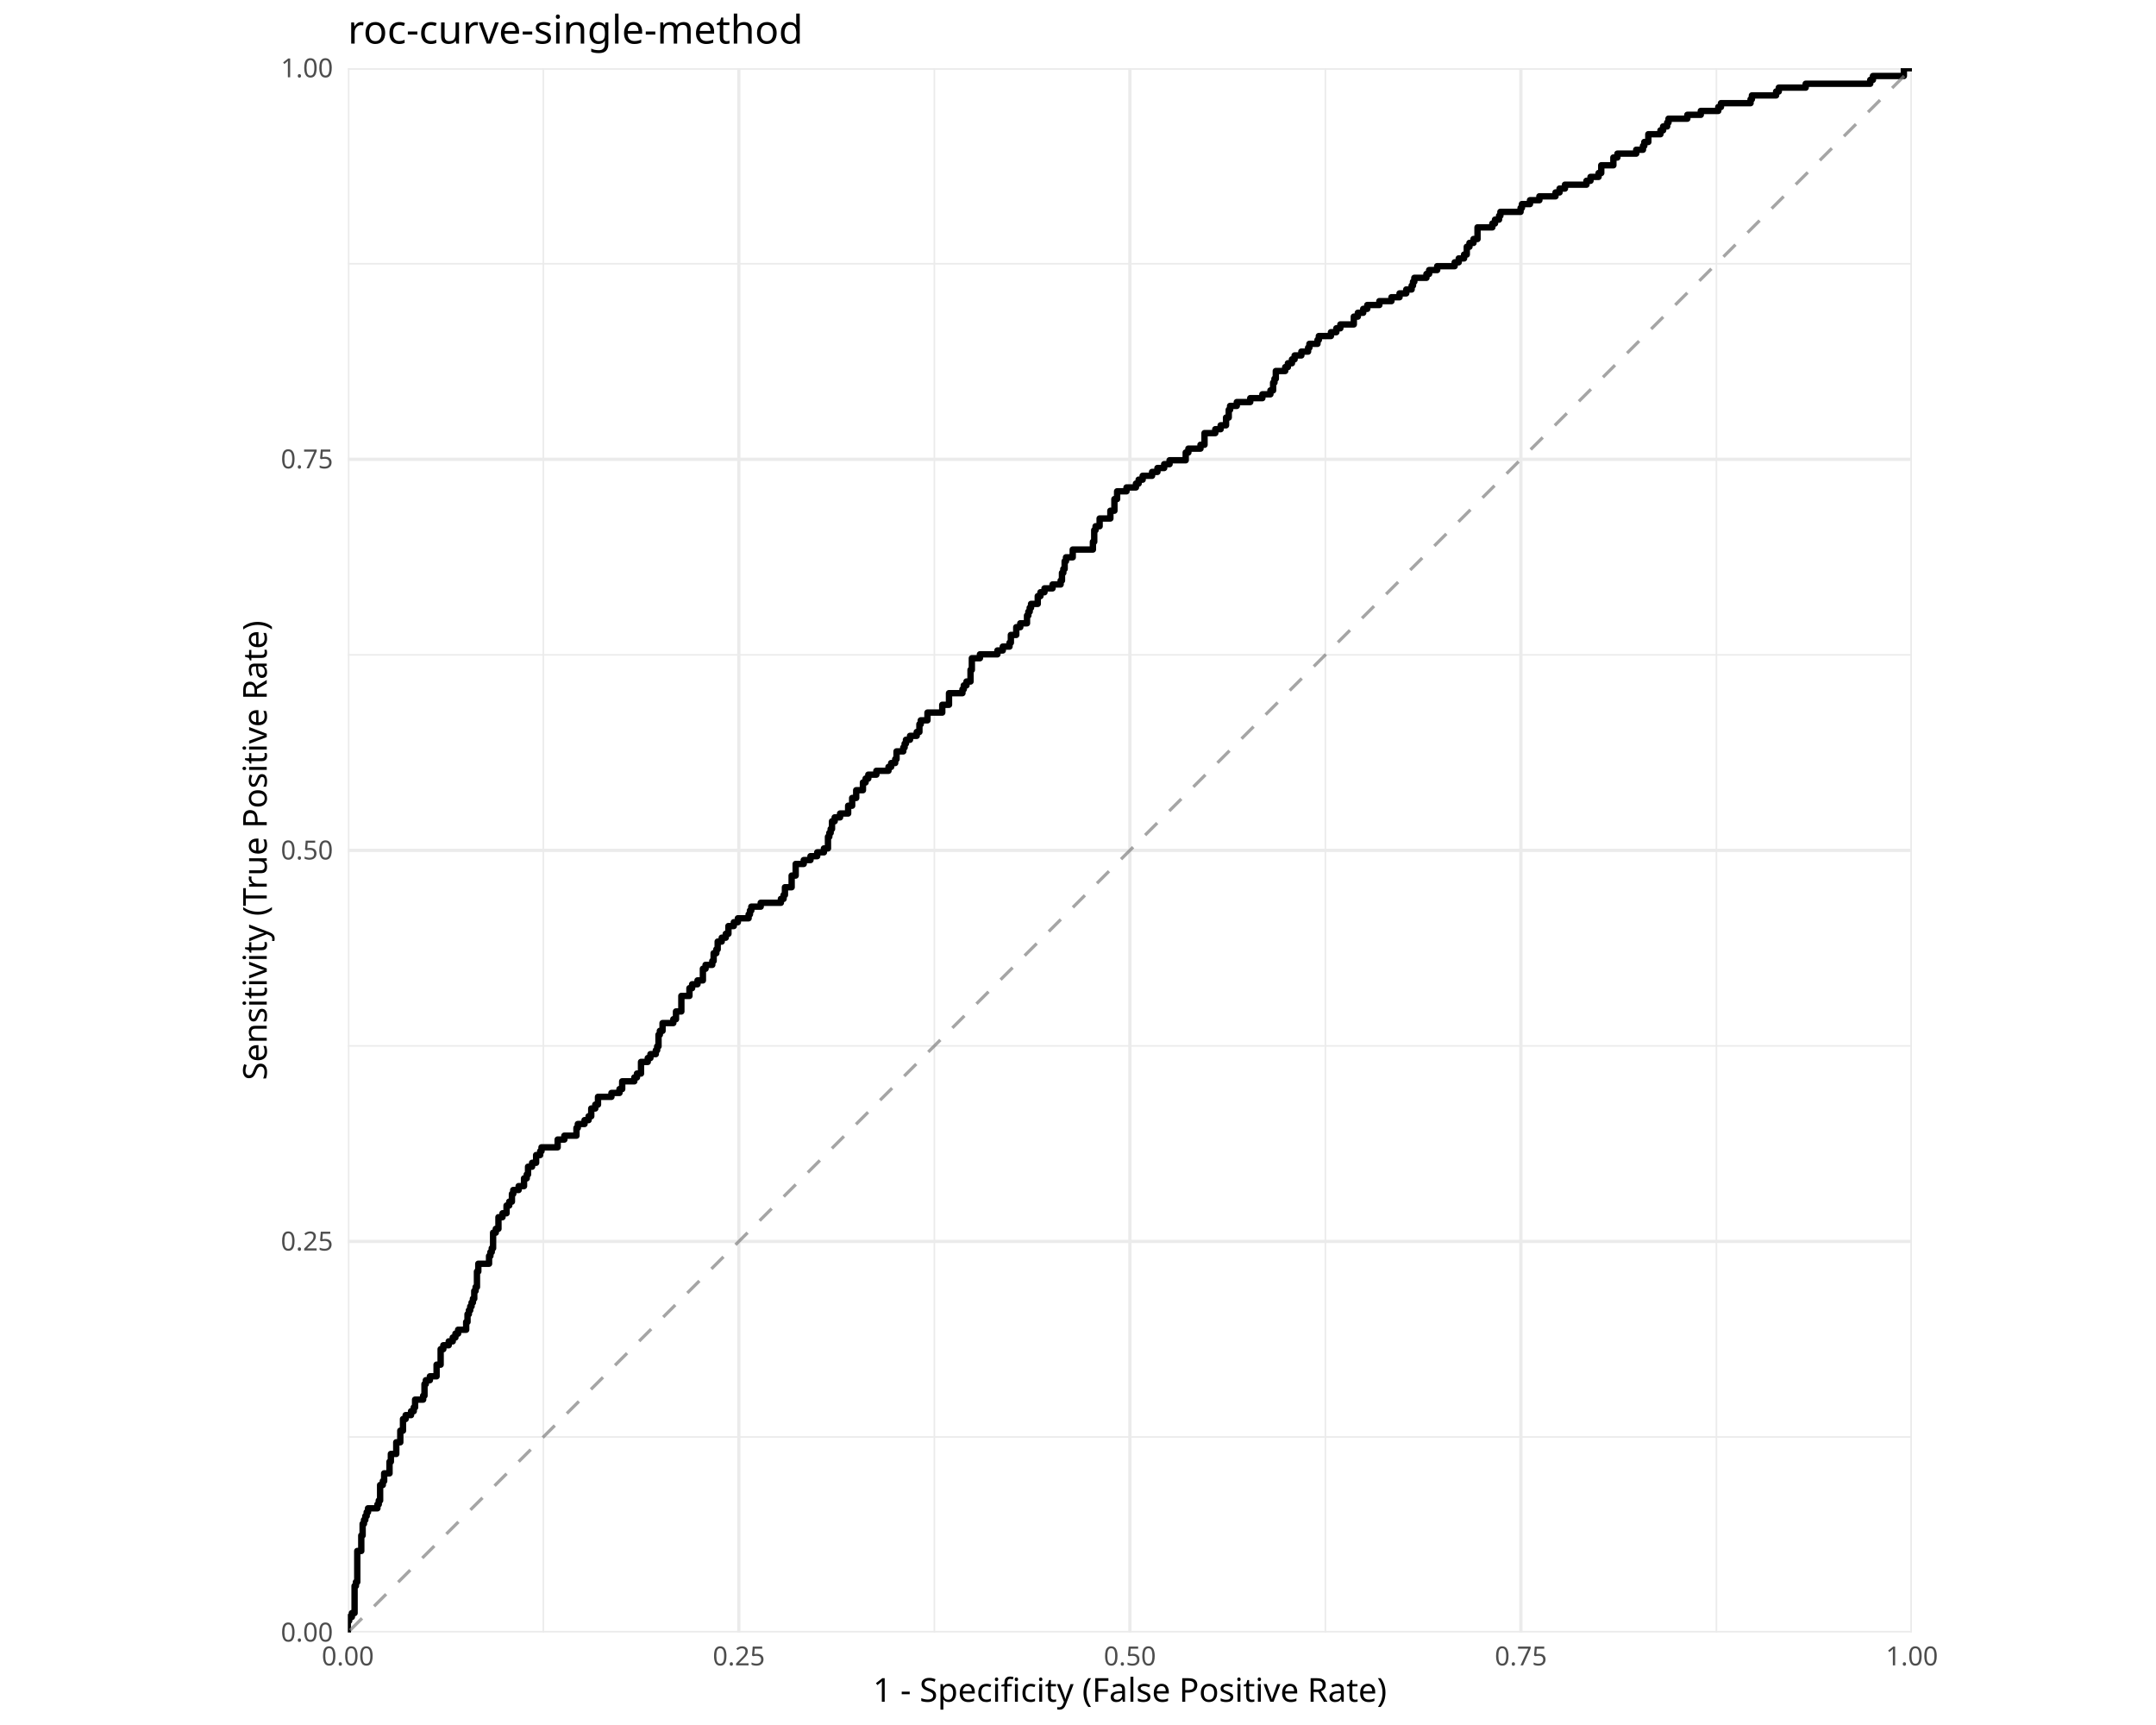
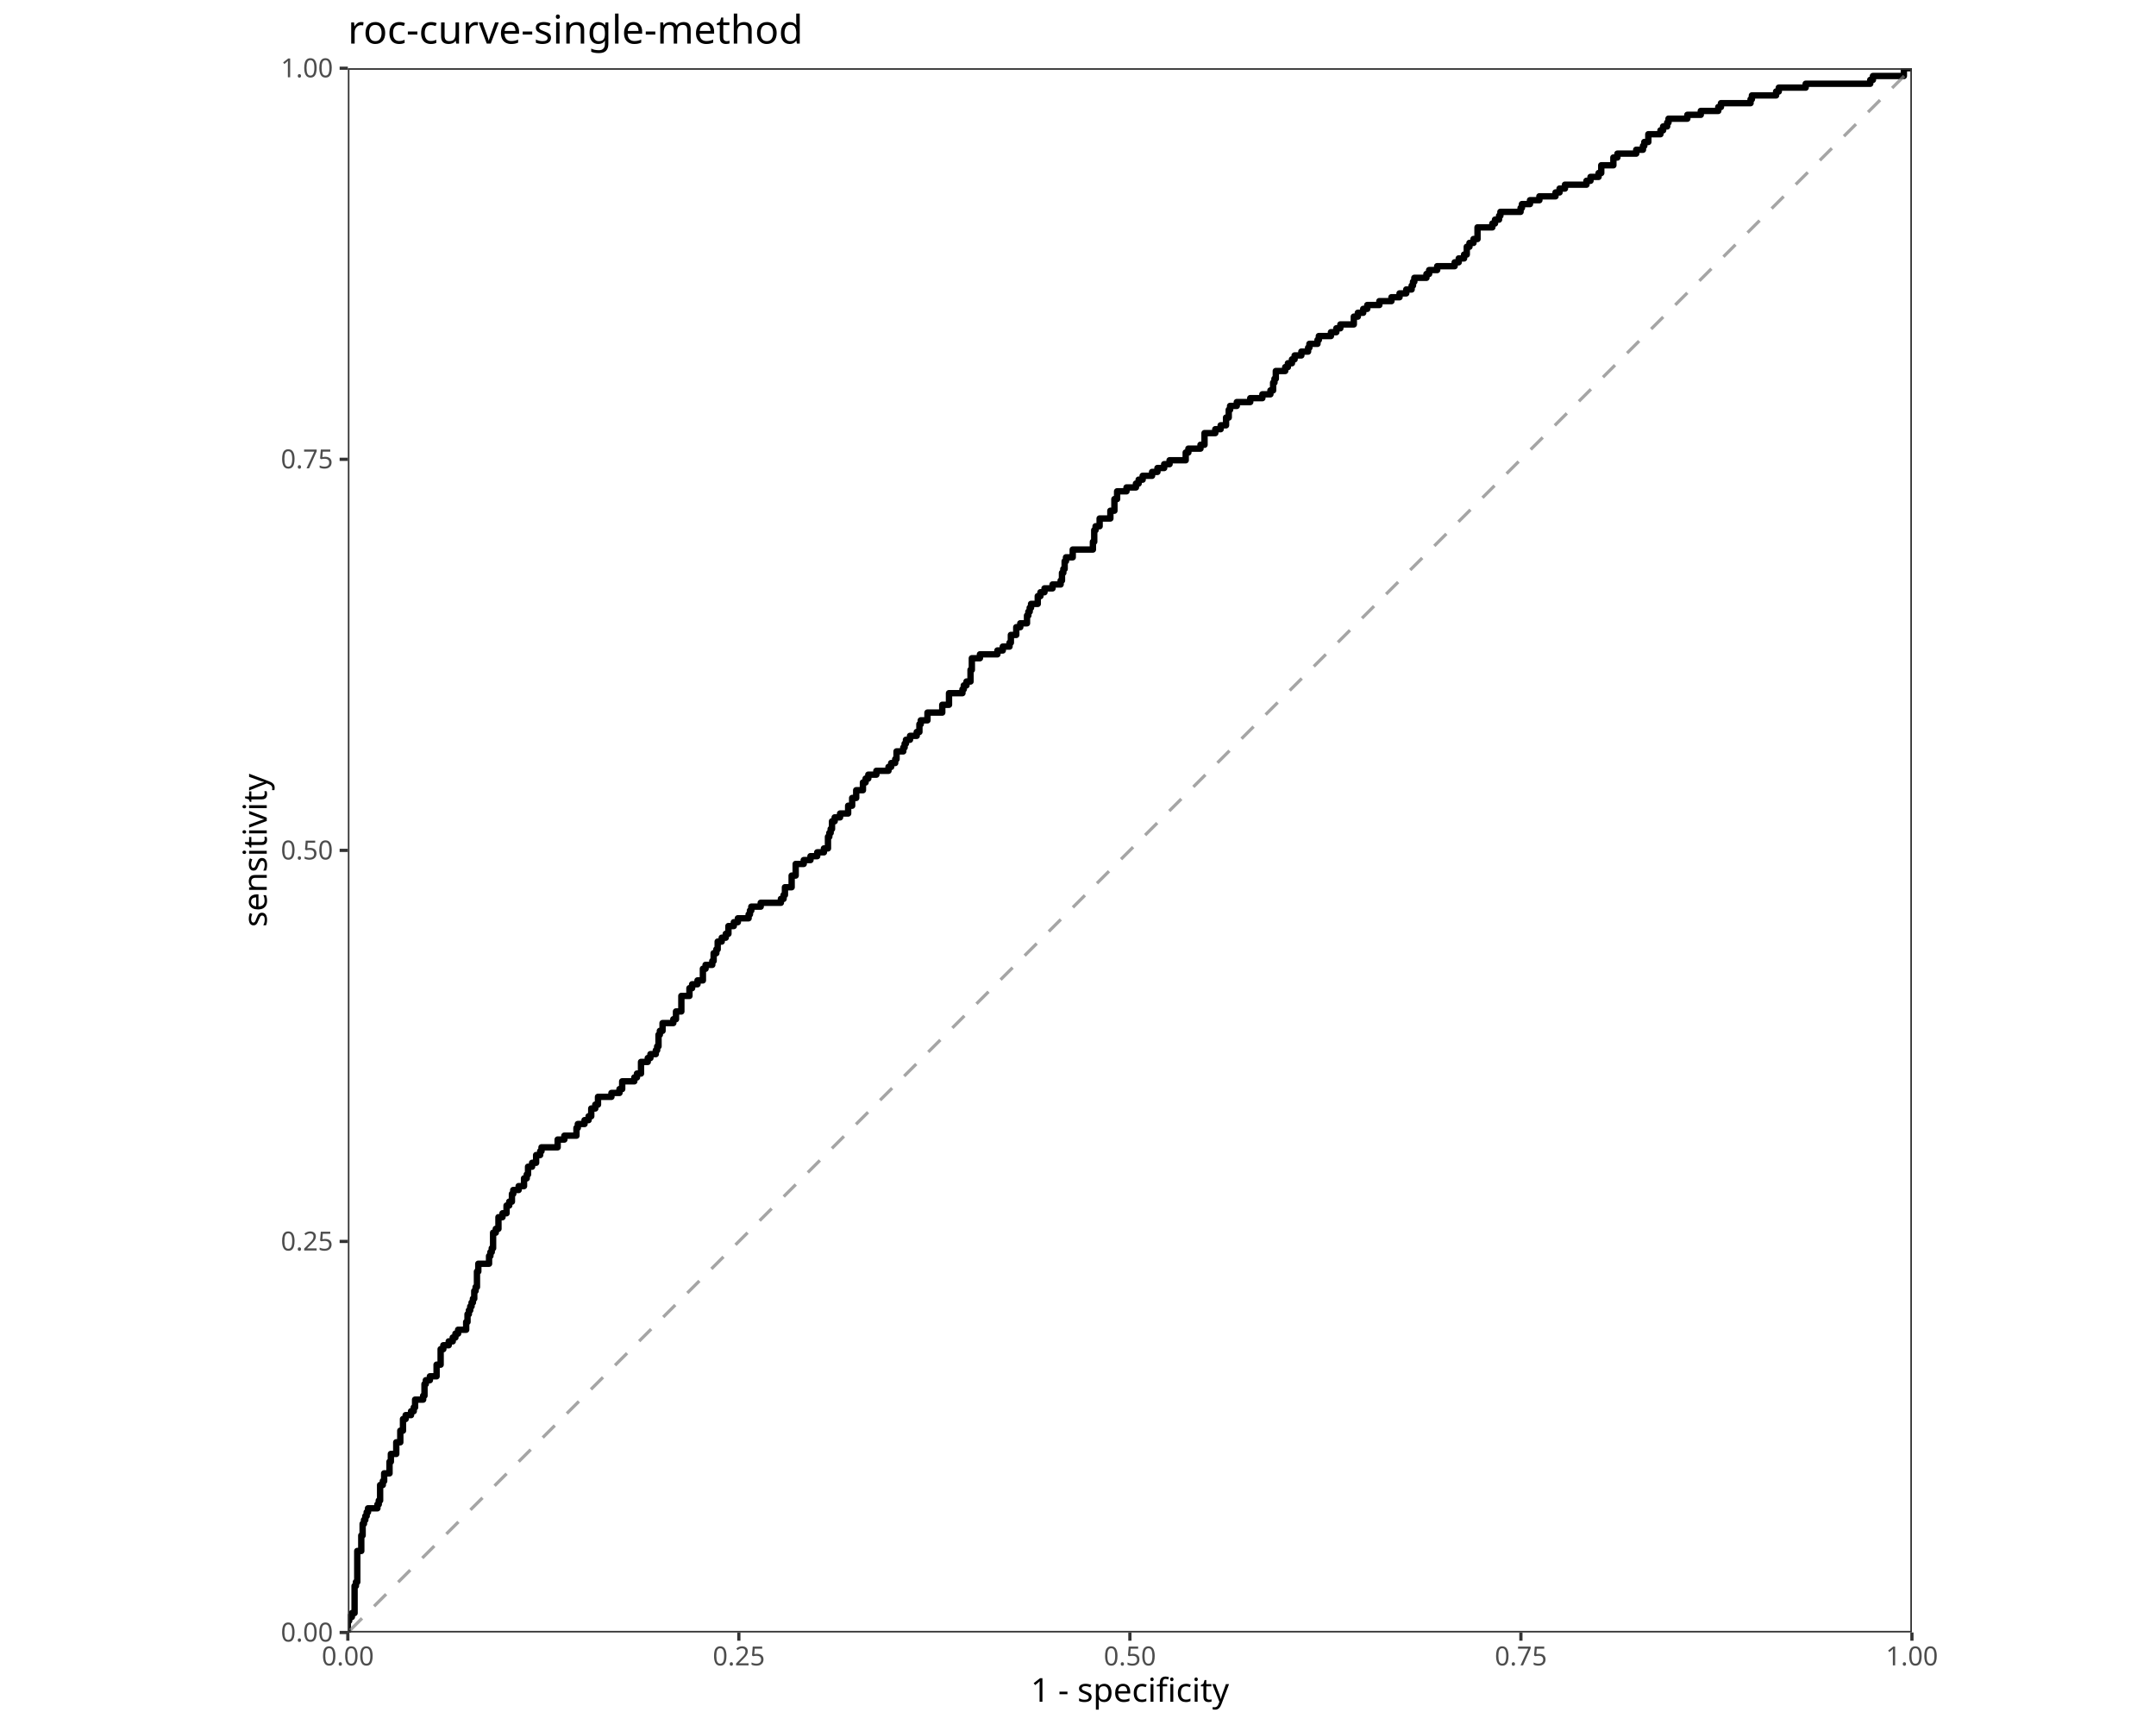
<svg xmlns="http://www.w3.org/2000/svg" class="svglite" data-engine-version="2.0" width="720.00pt" height="576.00pt" viewBox="0 0 720.00 576.00">
  <defs>
    <style type="text/css">
    .svglite line, .svglite polyline, .svglite polygon, .svglite path, .svglite rect, .svglite circle {
      fill: none;
      stroke: #000000;
      stroke-linecap: round;
      stroke-linejoin: round;
      stroke-miterlimit: 10.00;
    }
  </style>
  </defs>
  <rect width="100%" height="100%" style="stroke: none; fill: #FFFFFF;" />
  <defs>
    <clipPath id="cpMC4wMHw3MjAuMDB8MC4wMHw1NzYuMDA=">
      <rect x="0.00" y="0.00" width="720.00" height="576.00" />
    </clipPath>
  </defs>
  <g clip-path="url(#cpMC4wMHw3MjAuMDB8MC4wMHw1NzYuMDA=)">
</g>
  <defs>
    <clipPath id="cpNzYuMDN8NjQzLjk3fDAuMDB8NTc2LjAw">
      <rect x="76.03" y="0.00" width="567.94" height="576.00" />
    </clipPath>
  </defs>
  <g clip-path="url(#cpNzYuMDN8NjQzLjk3fDAuMDB8NTc2LjAw)">
- </g>
+     <rect x="76.03" y="0.00" width="567.94" height="576.00" style="stroke-width: 1.07; stroke: #FFFFFF; fill: #FFFFFF;" />
+   </g>
  <g clip-path="url(#cpMC4wMHw3MjAuMDB8MC4wMHw1NzYuMDA=)">
</g>
  <defs>
    <clipPath id="cpMTE2LjE2fDYzOC40OXwyMi43OHw1NDUuMTE=">
      <rect x="116.16" y="22.78" width="522.33" height="522.33" />
    </clipPath>
  </defs>
  <g clip-path="url(#cpMTE2LjE2fDYzOC40OXwyMi43OHw1NDUuMTE=)">
-     <polyline points="116.16,479.82 638.49,479.82 " style="stroke-width: 0.53; stroke: #EBEBEB; stroke-linecap: butt;" />
-     <polyline points="116.16,349.24 638.49,349.24 " style="stroke-width: 0.53; stroke: #EBEBEB; stroke-linecap: butt;" />
-     <polyline points="116.16,218.66 638.49,218.66 " style="stroke-width: 0.53; stroke: #EBEBEB; stroke-linecap: butt;" />
-     <polyline points="116.16,88.07 638.49,88.07 " style="stroke-width: 0.53; stroke: #EBEBEB; stroke-linecap: butt;" />
-     <polyline points="181.45,545.11 181.45,22.78 " style="stroke-width: 0.53; stroke: #EBEBEB; stroke-linecap: butt;" />
-     <polyline points="312.04,545.11 312.04,22.78 " style="stroke-width: 0.53; stroke: #EBEBEB; stroke-linecap: butt;" />
-     <polyline points="442.62,545.11 442.62,22.78 " style="stroke-width: 0.53; stroke: #EBEBEB; stroke-linecap: butt;" />
-     <polyline points="573.20,545.11 573.20,22.78 " style="stroke-width: 0.53; stroke: #EBEBEB; stroke-linecap: butt;" />
-     <polyline points="116.16,545.11 638.49,545.11 " style="stroke-width: 1.07; stroke: #EBEBEB; stroke-linecap: butt;" />
-     <polyline points="116.16,414.53 638.49,414.53 " style="stroke-width: 1.07; stroke: #EBEBEB; stroke-linecap: butt;" />
-     <polyline points="116.16,283.95 638.49,283.95 " style="stroke-width: 1.07; stroke: #EBEBEB; stroke-linecap: butt;" />
-     <polyline points="116.16,153.37 638.49,153.37 " style="stroke-width: 1.07; stroke: #EBEBEB; stroke-linecap: butt;" />
-     <polyline points="116.16,22.78 638.49,22.78 " style="stroke-width: 1.07; stroke: #EBEBEB; stroke-linecap: butt;" />
-     <polyline points="116.16,545.11 116.16,22.78 " style="stroke-width: 1.07; stroke: #EBEBEB; stroke-linecap: butt;" />
-     <polyline points="246.74,545.11 246.74,22.78 " style="stroke-width: 1.07; stroke: #EBEBEB; stroke-linecap: butt;" />
-     <polyline points="377.33,545.11 377.33,22.78 " style="stroke-width: 1.07; stroke: #EBEBEB; stroke-linecap: butt;" />
-     <polyline points="507.91,545.11 507.91,22.78 " style="stroke-width: 1.07; stroke: #EBEBEB; stroke-linecap: butt;" />
-     <polyline points="638.49,545.11 638.49,22.78 " style="stroke-width: 1.07; stroke: #EBEBEB; stroke-linecap: butt;" />
+     <rect x="116.16" y="22.78" width="522.33" height="522.33" style="stroke-width: 1.07; stroke: none; fill: #FFFFFF;" />
    <polyline points="638.49,22.78 638.49,22.78 638.04,22.78 637.59,22.78 637.14,22.78 636.69,22.78 636.25,22.78 635.80,22.78 635.80,24.08 635.80,25.38 635.35,25.38 634.90,25.38 634.45,25.38 634.00,25.38 633.55,25.38 633.10,25.38 632.65,25.38 632.20,25.38 631.75,25.38 631.31,25.38 630.86,25.38 630.41,25.38 629.96,25.38 629.51,25.38 629.06,25.38 628.61,25.38 628.16,25.38 627.71,25.38 627.26,25.38 626.81,25.38 626.36,25.38 625.92,25.38 625.47,25.38 625.47,26.67 625.02,26.67 624.57,26.67 624.57,27.97 624.12,27.97 623.67,27.97 623.22,27.97 622.77,27.97 622.32,27.97 621.87,27.97 621.42,27.97 620.98,27.97 620.53,27.97 620.08,27.97 619.63,27.97 619.18,27.97 618.73,27.97 618.28,27.97 617.83,27.97 617.38,27.97 616.93,27.97 616.48,27.97 616.04,27.97 615.59,27.97 615.14,27.97 614.69,27.97 614.24,27.97 613.79,27.97 613.34,27.97 612.89,27.97 612.44,27.97 611.99,27.97 611.54,27.97 611.09,27.97 610.65,27.97 610.20,27.97 609.75,27.97 609.30,27.97 608.85,27.97 608.40,27.97 607.95,27.97 607.50,27.97 607.05,27.97 606.60,27.97 606.15,27.97 605.71,27.97 605.26,27.97 604.81,27.97 604.36,27.97 603.91,27.97 603.46,27.97 603.01,27.97 603.01,29.26 602.56,29.26 602.11,29.26 601.66,29.26 601.21,29.26 600.76,29.26 600.32,29.26 599.87,29.26 599.42,29.26 598.97,29.26 598.52,29.26 598.07,29.26 597.62,29.26 597.17,29.26 596.72,29.26 596.27,29.26 595.82,29.26 595.38,29.26 594.93,29.26 594.48,29.26 594.03,29.26 594.03,30.56 593.58,30.56 593.13,30.56 593.13,31.86 592.68,31.86 592.23,31.86 591.78,31.86 591.33,31.86 590.88,31.86 590.44,31.86 589.99,31.86 589.54,31.86 589.09,31.86 588.64,31.86 588.19,31.86 587.74,31.86 587.29,31.86 586.84,31.86 586.39,31.86 585.94,31.86 585.49,31.86 585.05,31.86 585.05,33.15 584.60,33.15 584.60,34.45 584.15,34.45 583.70,34.45 583.25,34.45 582.80,34.45 582.35,34.45 581.90,34.45 581.45,34.45 581.00,34.45 580.55,34.45 580.11,34.45 579.66,34.45 579.21,34.45 578.76,34.45 578.31,34.45 577.86,34.45 577.41,34.45 576.96,34.45 576.51,34.45 576.06,34.45 575.61,34.45 575.16,34.45 574.72,34.45 574.72,35.74 574.27,35.74 573.82,35.74 573.82,37.04 573.37,37.04 572.92,37.04 572.47,37.04 572.02,37.04 571.57,37.04 571.12,37.04 570.67,37.04 570.22,37.04 569.78,37.04 569.33,37.04 568.88,37.04 568.43,37.04 567.98,37.04 567.98,38.34 567.53,38.34 567.08,38.34 566.63,38.34 566.18,38.34 565.73,38.34 565.28,38.34 564.84,38.34 564.39,38.34 563.94,38.34 563.49,38.34 563.49,39.63 563.04,39.63 562.59,39.63 562.14,39.63 561.69,39.63 561.24,39.63 560.79,39.63 560.34,39.63 559.89,39.63 559.45,39.63 559.00,39.63 558.55,39.63 558.10,39.63 557.65,39.63 557.20,39.63 557.20,40.93 556.75,40.93 556.75,42.22 556.30,42.22 555.85,42.22 555.40,42.22 555.40,43.52 554.95,43.52 554.51,43.52 554.51,44.82 554.06,44.82 553.61,44.82 553.16,44.82 552.71,44.82 552.26,44.82 551.81,44.82 551.36,44.82 550.91,44.82 550.46,44.82 550.46,46.11 550.46,47.41 550.01,47.41 549.57,47.41 549.12,47.41 549.12,48.71 548.67,48.71 548.67,50.00 548.22,50.00 547.77,50.00 547.32,50.00 546.87,50.00 546.42,50.00 546.42,51.30 545.97,51.30 545.52,51.30 545.07,51.30 544.62,51.30 544.18,51.30 543.73,51.30 543.28,51.30 542.83,51.30 542.38,51.30 541.93,51.30 541.48,51.30 541.03,51.30 540.58,51.30 540.13,51.30 540.13,52.59 539.68,52.59 539.24,52.59 538.79,52.59 538.79,53.89 538.79,55.19 538.34,55.19 537.89,55.19 537.44,55.19 536.99,55.19 536.54,55.19 536.09,55.19 535.64,55.19 535.19,55.19 534.74,55.19 534.74,56.48 534.74,57.78 534.29,57.78 533.85,57.78 533.85,59.07 533.40,59.07 532.95,59.07 532.50,59.07 532.05,59.07 531.60,59.07 531.15,59.07 531.15,60.37 530.70,60.37 530.25,60.37 529.80,60.37 529.80,61.67 529.35,61.67 528.91,61.67 528.46,61.67 528.01,61.67 527.56,61.67 527.11,61.67 526.66,61.67 526.21,61.67 525.76,61.67 525.31,61.67 524.86,61.67 524.41,61.67 523.97,61.67 523.52,61.67 523.07,61.67 522.62,61.67 522.62,62.96 522.17,62.96 521.72,62.96 521.27,62.96 520.82,62.96 520.82,64.26 520.37,64.26 519.92,64.26 519.47,64.26 519.47,65.55 519.02,65.55 518.58,65.55 518.13,65.55 517.68,65.55 517.23,65.55 516.78,65.55 516.33,65.55 515.88,65.55 515.43,65.55 514.98,65.55 514.53,65.55 514.08,65.55 514.08,66.85 513.64,66.85 513.19,66.85 512.74,66.85 512.29,66.85 511.84,66.85 511.39,66.85 510.94,66.85 510.94,68.15 510.49,68.15 510.04,68.15 509.59,68.15 509.14,68.15 508.69,68.15 508.25,68.15 508.25,69.44 507.80,69.44 507.80,70.74 507.35,70.74 506.90,70.74 506.45,70.74 506.00,70.74 505.55,70.74 505.10,70.74 504.65,70.74 504.20,70.74 503.75,70.74 503.31,70.74 502.86,70.74 502.41,70.74 501.96,70.74 501.51,70.74 501.06,70.74 501.06,72.04 500.61,72.04 500.61,73.33 500.16,73.33 499.71,73.33 499.26,73.33 499.26,74.63 498.81,74.63 498.37,74.63 498.37,75.92 497.92,75.92 497.47,75.92 497.02,75.92 496.57,75.92 496.12,75.92 495.67,75.92 495.22,75.92 494.77,75.92 494.32,75.92 493.87,75.92 493.42,75.92 493.42,77.22 493.42,78.52 493.42,79.81 492.98,79.81 492.53,79.81 492.08,79.81 492.08,81.11 491.63,81.11 491.18,81.11 490.73,81.11 490.73,82.40 490.28,82.40 489.83,82.40 489.83,83.70 489.83,85.00 489.38,85.00 488.93,85.00 488.93,86.29 488.48,86.29 488.04,86.29 487.59,86.29 487.14,86.29 487.14,87.59 486.69,87.59 486.24,87.59 485.79,87.59 485.79,88.88 485.34,88.88 484.89,88.88 484.44,88.88 483.99,88.88 483.54,88.88 483.09,88.88 482.65,88.88 482.20,88.88 481.75,88.88 481.30,88.88 480.85,88.88 480.40,88.88 479.95,88.88 479.95,90.18 479.50,90.18 479.05,90.18 478.60,90.18 478.15,90.18 477.71,90.18 477.26,90.18 477.26,91.48 476.81,91.48 476.36,91.48 476.36,92.77 475.91,92.77 475.46,92.77 475.01,92.77 474.56,92.77 474.11,92.77 473.66,92.77 473.21,92.77 472.77,92.77 472.32,92.77 472.32,94.07 471.87,94.07 471.87,95.37 471.42,95.37 471.42,96.66 470.97,96.66 470.52,96.66 470.07,96.66 469.62,96.66 469.62,97.96 469.17,97.96 468.72,97.96 468.27,97.96 467.82,97.96 467.38,97.96 467.38,99.25 466.93,99.25 466.48,99.25 466.03,99.25 465.58,99.25 465.13,99.25 464.68,99.25 464.68,100.55 464.23,100.55 463.78,100.55 463.33,100.55 462.88,100.55 462.44,100.55 461.99,100.55 461.54,100.55 461.09,100.55 460.64,100.55 460.64,101.85 460.19,101.85 459.74,101.85 459.29,101.85 458.84,101.85 458.39,101.85 457.94,101.85 457.49,101.85 457.05,101.85 456.60,101.85 456.60,103.14 456.15,103.14 455.70,103.14 455.25,103.14 455.25,104.44 454.80,104.44 454.35,104.44 453.90,104.44 453.45,104.44 453.45,105.73 453.00,105.73 452.55,105.73 452.11,105.73 452.11,107.03 452.11,108.33 451.66,108.33 451.21,108.33 450.76,108.33 450.31,108.33 449.86,108.33 449.41,108.33 448.96,108.33 448.51,108.33 448.06,108.33 447.61,108.33 447.61,109.62 447.17,109.62 446.72,109.62 446.27,109.62 446.27,110.92 445.82,110.92 445.37,110.92 444.92,110.92 444.47,110.92 444.47,112.21 444.02,112.21 443.57,112.21 443.12,112.21 442.67,112.21 442.22,112.21 441.78,112.21 441.33,112.21 440.88,112.21 440.43,112.21 440.43,113.51 439.98,113.51 439.98,114.81 439.53,114.81 439.08,114.81 438.63,114.81 438.18,114.81 437.73,114.81 437.28,114.81 437.28,116.10 436.84,116.10 436.84,117.40 436.39,117.40 435.94,117.40 435.49,117.40 435.04,117.40 434.59,117.40 434.59,118.69 434.14,118.69 433.69,118.69 433.24,118.69 432.79,118.69 432.34,118.69 432.34,119.99 431.90,119.99 431.45,119.99 431.45,121.29 431.00,121.29 430.55,121.29 430.10,121.29 430.10,122.58 429.65,122.58 429.20,122.58 429.20,123.88 428.75,123.88 428.30,123.88 427.85,123.88 427.40,123.88 426.95,123.88 426.51,123.88 426.06,123.88 426.06,125.18 426.06,126.47 425.61,126.47 425.61,127.77 425.16,127.77 425.16,129.06 425.16,130.36 424.71,130.36 424.26,130.36 424.26,131.66 423.81,131.66 423.36,131.66 422.91,131.66 422.46,131.66 422.01,131.66 421.57,131.66 421.57,132.95 421.12,132.95 420.67,132.95 420.22,132.95 419.77,132.95 419.32,132.95 418.87,132.95 418.42,132.95 417.97,132.95 417.52,132.95 417.52,134.25 417.07,134.25 416.62,134.25 416.18,134.25 415.73,134.25 415.28,134.25 414.83,134.25 414.38,134.25 413.93,134.25 413.48,134.25 413.03,134.25 413.03,135.54 412.58,135.54 412.13,135.54 411.68,135.54 411.24,135.54 410.79,135.54 410.79,136.84 410.34,136.84 410.34,138.14 410.34,139.43 409.89,139.43 409.44,139.43 409.44,140.73 409.44,142.02 408.99,142.02 408.54,142.02 408.09,142.02 407.64,142.02 407.64,143.32 407.19,143.32 406.74,143.32 406.30,143.32 405.85,143.32 405.85,144.62 405.40,144.62 404.95,144.62 404.50,144.62 404.05,144.62 403.60,144.62 403.15,144.62 402.70,144.62 402.25,144.62 402.25,145.91 402.25,147.21 402.25,148.51 401.80,148.51 401.35,148.51 400.91,148.51 400.91,149.80 400.46,149.80 400.01,149.80 399.56,149.80 399.11,149.80 398.66,149.80 398.21,149.80 397.76,149.80 397.31,149.80 396.86,149.80 396.86,151.10 396.41,151.10 395.97,151.10 395.97,152.39 395.97,153.69 395.52,153.69 395.07,153.69 394.62,153.69 394.17,153.69 393.72,153.69 393.27,153.69 392.82,153.69 392.37,153.69 391.92,153.69 391.47,153.69 391.02,153.69 390.58,153.69 390.58,154.99 390.13,154.99 389.68,154.99 389.23,154.99 388.78,154.99 388.78,156.28 388.33,156.28 387.88,156.28 387.43,156.28 386.98,156.28 386.53,156.28 386.53,157.58 386.08,157.58 385.64,157.58 385.19,157.58 384.74,157.58 384.74,158.87 384.29,158.87 383.84,158.87 383.39,158.87 382.94,158.87 382.49,158.87 382.04,158.87 381.59,158.87 381.59,160.17 381.14,160.17 380.70,160.17 380.25,160.17 380.25,161.47 379.80,161.47 379.35,161.47 379.35,162.76 378.90,162.76 378.45,162.76 378.00,162.76 377.55,162.76 377.10,162.76 376.65,162.76 376.20,162.76 376.20,164.06 375.75,164.06 375.31,164.06 374.86,164.06 374.41,164.06 373.96,164.06 373.51,164.06 373.06,164.06 373.06,165.35 373.06,166.65 372.61,166.65 372.16,166.65 372.16,167.95 372.16,169.24 372.16,170.54 371.71,170.54 371.26,170.54 370.81,170.54 370.81,171.84 370.81,173.13 370.37,173.13 369.92,173.13 369.47,173.13 369.02,173.13 368.57,173.13 368.12,173.13 367.67,173.13 367.22,173.13 367.22,174.43 367.22,175.72 366.77,175.72 366.32,175.72 365.87,175.72 365.87,177.02 365.42,177.02 365.42,178.32 365.42,179.61 365.42,180.91 364.98,180.91 364.98,182.20 364.98,183.50 364.53,183.50 364.08,183.50 363.63,183.50 363.18,183.50 362.73,183.50 362.28,183.50 361.83,183.50 361.38,183.50 360.93,183.50 360.48,183.50 360.04,183.50 359.59,183.50 359.14,183.50 358.69,183.50 358.24,183.50 358.24,184.80 358.24,186.09 357.79,186.09 357.34,186.09 356.89,186.09 356.44,186.09 355.99,186.09 355.99,187.39 355.54,187.39 355.54,188.68 355.54,189.98 355.10,189.98 355.10,191.28 354.65,191.28 354.65,192.57 354.65,193.87 354.20,193.87 354.20,195.16 353.75,195.16 353.30,195.16 352.85,195.16 352.40,195.16 351.95,195.16 351.50,195.16 351.50,196.46 351.05,196.46 350.60,196.46 350.15,196.46 349.71,196.46 349.26,196.46 348.81,196.46 348.81,197.76 348.36,197.76 347.91,197.76 347.46,197.76 347.46,199.05 347.01,199.05 346.56,199.05 346.56,200.35 346.56,201.65 346.11,201.65 345.66,201.65 345.21,201.65 344.77,201.65 344.32,201.65 344.32,202.94 343.87,202.94 343.87,204.24 343.42,204.24 343.42,205.53 342.97,205.53 342.97,206.83 342.97,208.13 342.52,208.13 342.07,208.13 341.62,208.13 341.17,208.13 340.72,208.13 340.72,209.42 340.27,209.42 339.82,209.42 339.38,209.42 339.38,210.72 339.38,212.01 338.93,212.01 338.48,212.01 338.03,212.01 337.58,212.01 337.58,213.31 337.58,214.61 337.13,214.61 337.13,215.90 336.68,215.90 336.23,215.90 335.78,215.90 335.33,215.90 334.88,215.90 334.88,217.20 334.44,217.20 333.99,217.20 333.54,217.20 333.09,217.20 333.09,218.49 332.64,218.49 332.19,218.49 331.74,218.49 331.29,218.49 330.84,218.49 330.39,218.49 329.94,218.49 329.50,218.49 329.05,218.49 328.60,218.49 328.15,218.49 327.70,218.49 327.25,218.49 327.25,219.79 326.80,219.79 326.35,219.79 325.90,219.79 325.45,219.79 325.00,219.79 324.55,219.79 324.55,221.09 324.55,222.38 324.55,223.68 324.11,223.68 324.11,224.98 324.11,226.27 324.11,227.57 323.66,227.57 323.21,227.57 322.76,227.57 322.76,228.86 322.31,228.86 321.86,228.86 321.86,230.16 321.41,230.16 321.41,231.46 320.96,231.46 320.51,231.46 320.06,231.46 319.61,231.46 319.17,231.46 318.72,231.46 318.27,231.46 317.82,231.46 317.37,231.46 316.92,231.46 316.92,232.75 316.92,234.05 316.92,235.34 316.47,235.34 316.02,235.34 315.57,235.34 315.12,235.34 314.67,235.34 314.67,236.64 314.67,237.94 314.23,237.94 313.78,237.94 313.33,237.94 312.88,237.94 312.43,237.94 311.98,237.94 311.53,237.94 311.08,237.94 310.63,237.94 310.18,237.94 309.73,237.94 309.73,239.23 309.73,240.53 309.28,240.53 308.84,240.53 308.39,240.53 307.94,240.53 307.49,240.53 307.49,241.82 307.04,241.82 307.04,243.12 307.04,244.42 306.59,244.42 306.14,244.42 306.14,245.71 305.69,245.71 305.24,245.71 304.79,245.71 304.34,245.71 303.90,245.71 303.90,247.01 303.45,247.01 303.00,247.01 302.55,247.01 302.55,248.31 302.10,248.31 302.10,249.60 301.65,249.60 301.65,250.90 301.20,250.90 300.75,250.90 300.30,250.90 299.85,250.90 299.40,250.90 299.40,252.19 299.40,253.49 298.95,253.49 298.95,254.79 298.51,254.79 298.06,254.79 297.61,254.79 297.61,256.08 297.16,256.08 296.71,256.08 296.71,257.38 296.26,257.38 295.81,257.38 295.36,257.38 294.91,257.38 294.46,257.38 294.01,257.38 293.57,257.38 293.12,257.38 292.67,257.38 292.67,258.67 292.22,258.67 291.77,258.67 291.32,258.67 290.87,258.67 290.42,258.67 289.97,258.67 289.97,259.97 289.52,259.97 289.07,259.97 289.07,261.27 288.63,261.27 288.18,261.27 288.18,262.56 288.18,263.86 287.73,263.86 287.28,263.86 286.83,263.86 286.38,263.86 285.93,263.86 285.93,265.15 285.93,266.45 285.48,266.45 285.03,266.45 284.58,266.45 284.58,267.75 284.58,269.04 284.13,269.04 283.68,269.04 283.24,269.04 283.24,270.34 283.24,271.64 282.79,271.64 282.34,271.64 281.89,271.64 281.44,271.64 280.99,271.64 280.54,271.64 280.54,272.93 280.09,272.93 279.64,272.93 279.19,272.93 278.74,272.93 278.74,274.23 278.30,274.23 277.85,274.23 277.85,275.52 277.85,276.82 277.40,276.82 277.40,278.12 276.95,278.12 276.95,279.41 276.50,279.41 276.50,280.71 276.50,282.00 276.50,283.30 276.05,283.30 275.60,283.30 275.15,283.30 275.15,284.60 274.70,284.60 274.25,284.60 273.80,284.60 273.35,284.60 272.91,284.60 272.91,285.89 272.46,285.89 272.01,285.89 271.56,285.89 271.11,285.89 270.66,285.89 270.66,287.19 270.21,287.19 269.76,287.19 269.31,287.19 268.86,287.19 268.41,287.19 268.41,288.48 267.97,288.48 267.52,288.48 267.07,288.48 266.62,288.48 266.17,288.48 265.72,288.48 265.72,289.78 265.72,291.08 265.72,292.37 265.27,292.37 264.82,292.37 264.37,292.37 264.37,293.67 264.37,294.96 264.37,296.26 263.92,296.26 263.47,296.26 263.03,296.26 262.58,296.26 262.13,296.26 262.13,297.56 262.13,298.85 261.68,298.85 261.68,300.15 261.23,300.15 260.78,300.15 260.78,301.45 260.33,301.45 259.88,301.45 259.43,301.45 258.98,301.45 258.53,301.45 258.08,301.45 257.64,301.45 257.19,301.45 256.74,301.45 256.29,301.45 255.84,301.45 255.39,301.45 254.94,301.45 254.49,301.45 254.04,301.45 254.04,302.74 253.59,302.74 253.14,302.74 252.70,302.74 252.25,302.74 251.80,302.74 251.35,302.74 250.90,302.74 250.90,304.04 250.45,304.04 250.45,305.33 250.00,305.33 250.00,306.63 249.55,306.63 249.10,306.63 248.65,306.63 248.20,306.63 247.75,306.63 247.31,306.63 246.86,306.63 246.41,306.63 246.41,307.93 245.96,307.93 245.51,307.93 245.06,307.93 245.06,309.22 244.61,309.22 244.16,309.22 243.71,309.22 243.26,309.22 243.26,310.52 243.26,311.81 242.81,311.81 242.37,311.81 242.37,313.11 241.92,313.11 241.47,313.11 241.02,313.11 241.02,314.41 240.57,314.41 240.12,314.41 239.67,314.41 239.67,315.70 239.67,317.00 239.22,317.00 239.22,318.29 238.77,318.29 238.32,318.29 238.32,319.59 238.32,320.89 237.87,320.89 237.87,322.18 237.43,322.18 236.98,322.18 236.53,322.18 236.08,322.18 235.63,322.18 235.63,323.48 235.18,323.48 234.73,323.48 234.73,324.78 234.73,326.07 234.73,327.37 234.28,327.37 233.83,327.37 233.38,327.37 232.93,327.37 232.93,328.66 232.48,328.66 232.04,328.66 231.59,328.66 231.14,328.66 231.14,329.96 230.69,329.96 230.24,329.96 230.24,331.26 230.24,332.55 229.79,332.55 229.34,332.55 228.89,332.55 228.44,332.55 227.99,332.55 227.54,332.55 227.54,333.85 227.54,335.14 227.54,336.44 227.54,337.74 227.10,337.74 226.65,337.74 226.20,337.74 225.75,337.74 225.75,339.03 225.75,340.33 225.30,340.33 224.85,340.33 224.85,341.62 224.40,341.62 223.95,341.62 223.50,341.62 223.05,341.62 222.60,341.62 222.15,341.62 221.71,341.62 221.26,341.62 221.26,342.92 221.26,344.22 220.81,344.22 220.36,344.22 220.36,345.51 219.91,345.51 219.91,346.81 219.91,348.11 219.91,349.40 219.46,349.40 219.46,350.70 219.01,350.70 219.01,351.99 218.56,351.99 218.11,351.99 217.66,351.99 217.21,351.99 217.21,353.29 216.77,353.29 216.32,353.29 216.32,354.59 215.87,354.59 215.42,354.59 214.97,354.59 214.52,354.59 214.07,354.59 214.07,355.88 214.07,357.18 214.07,358.47 213.62,358.47 213.17,358.47 212.72,358.47 212.72,359.77 212.27,359.77 211.83,359.77 211.83,361.07 211.38,361.07 210.93,361.07 210.48,361.07 210.03,361.07 209.58,361.07 209.13,361.07 208.68,361.07 208.23,361.07 207.78,361.07 207.78,362.36 207.78,363.66 207.33,363.66 206.88,363.66 206.88,364.95 206.44,364.95 205.99,364.95 205.54,364.95 205.09,364.95 204.64,364.95 204.19,364.95 204.19,366.25 203.74,366.25 203.29,366.25 202.84,366.25 202.39,366.25 201.94,366.25 201.50,366.25 201.05,366.25 200.60,366.25 200.15,366.25 199.70,366.25 199.70,367.55 199.70,368.84 199.25,368.84 198.80,368.84 198.80,370.14 198.35,370.14 197.90,370.14 197.45,370.14 197.45,371.43 197.45,372.73 197.00,372.73 196.56,372.73 196.56,374.03 196.11,374.03 195.66,374.03 195.21,374.03 195.21,375.32 194.76,375.32 194.31,375.32 193.86,375.32 193.41,375.32 192.96,375.32 192.96,376.62 192.51,376.62 192.51,377.92 192.51,379.21 192.06,379.21 191.61,379.21 191.17,379.21 190.72,379.21 190.27,379.21 189.82,379.21 189.37,379.21 188.92,379.21 188.47,379.21 188.47,380.51 188.02,380.51 187.57,380.51 187.12,380.51 186.67,380.51 186.23,380.51 186.23,381.80 186.23,383.10 185.78,383.10 185.33,383.10 184.88,383.10 184.43,383.10 183.98,383.10 183.53,383.10 183.08,383.10 182.63,383.10 182.18,383.10 181.73,383.10 181.28,383.10 180.84,383.10 180.84,384.40 180.39,384.40 180.39,385.69 179.94,385.69 179.49,385.69 179.04,385.69 179.04,386.99 179.04,388.28 178.59,388.28 178.14,388.28 177.69,388.28 177.69,389.58 177.24,389.58 176.79,389.58 176.34,389.58 176.34,390.88 176.34,392.17 175.90,392.17 175.90,393.47 175.45,393.47 175.00,393.47 175.00,394.76 175.00,396.06 174.55,396.06 174.10,396.06 173.65,396.06 173.20,396.06 173.20,397.36 172.75,397.36 172.30,397.36 171.85,397.36 171.40,397.36 171.40,398.65 170.96,398.65 170.96,399.95 170.96,401.25 170.51,401.25 170.06,401.25 170.06,402.54 169.61,402.54 169.16,402.54 169.16,403.84 169.16,405.13 168.71,405.13 168.26,405.13 167.81,405.13 167.81,406.43 167.36,406.43 166.91,406.43 166.46,406.43 166.46,407.73 166.46,409.02 166.46,410.32 166.01,410.32 165.57,410.32 165.57,411.61 165.12,411.61 164.67,411.61 164.67,412.91 164.67,414.21 164.67,415.50 164.67,416.80 164.22,416.80 164.22,418.09 163.77,418.09 163.77,419.39 163.32,419.39 163.32,420.69 163.32,421.98 162.87,421.98 162.42,421.98 161.97,421.98 161.52,421.98 161.07,421.98 160.63,421.98 160.18,421.98 159.73,421.98 159.73,423.28 159.73,424.58 159.28,424.58 159.28,425.87 159.28,427.17 159.28,428.46 159.28,429.76 158.83,429.76 158.83,431.06 158.38,431.06 158.38,432.35 158.38,433.65 157.93,433.65 157.93,434.94 157.48,434.94 157.48,436.24 157.03,436.24 157.03,437.54 156.58,437.54 156.58,438.83 156.13,438.83 156.13,440.13 156.13,441.42 155.68,441.42 155.68,442.72 155.68,444.02 155.24,444.02 154.79,444.02 154.34,444.02 153.89,444.02 153.44,444.02 152.99,444.02 152.99,445.31 152.54,445.31 152.09,445.31 152.09,446.61 151.64,446.61 151.19,446.61 151.19,447.90 150.74,447.90 150.30,447.90 149.85,447.90 149.85,449.20 149.40,449.20 148.95,449.20 148.50,449.20 148.05,449.20 148.05,450.50 147.60,450.50 147.15,450.50 147.15,451.79 147.15,453.09 147.15,454.39 147.15,455.68 146.70,455.68 146.25,455.68 145.80,455.68 145.80,456.98 145.80,458.27 145.80,459.57 145.36,459.57 144.91,459.57 144.46,459.57 144.01,459.57 143.56,459.57 143.56,460.87 143.11,460.87 142.66,460.87 142.21,460.87 142.21,462.16 141.76,462.16 141.76,463.46 141.76,464.75 141.76,466.05 141.31,466.05 141.31,467.35 140.86,467.35 140.41,467.35 139.97,467.35 139.52,467.35 139.07,467.35 138.62,467.35 138.62,468.64 138.62,469.94 138.17,469.94 138.17,471.23 137.72,471.23 137.27,471.23 137.27,472.53 136.82,472.53 136.37,472.53 135.92,472.53 135.47,472.53 135.47,473.83 135.03,473.83 134.58,473.83 134.58,475.12 134.58,476.42 134.58,477.72 134.13,477.72 133.68,477.72 133.68,479.01 133.68,480.31 133.68,481.60 133.23,481.60 132.78,481.60 132.33,481.60 132.33,482.90 132.33,484.20 132.33,485.49 131.88,485.49 131.43,485.49 130.98,485.49 130.53,485.49 130.53,486.79 130.53,488.08 130.08,488.08 130.08,489.38 130.08,490.68 130.08,491.97 129.64,491.97 129.19,491.97 128.74,491.97 128.29,491.97 128.29,493.27 128.29,494.56 127.84,494.56 127.84,495.86 127.39,495.86 126.94,495.86 126.94,497.16 126.94,498.45 126.94,499.75 126.94,501.05 126.49,501.05 126.49,502.34 126.04,502.34 126.04,503.64 125.59,503.64 125.14,503.64 124.70,503.64 124.25,503.64 123.80,503.64 123.35,503.64 122.90,503.64 122.90,504.93 122.45,504.93 122.45,506.23 122.00,506.23 122.00,507.53 121.55,507.53 121.55,508.82 121.10,508.82 121.10,510.12 121.10,511.41 121.10,512.71 120.65,512.71 120.65,514.01 120.65,515.30 120.65,516.60 120.65,517.89 120.20,517.89 119.76,517.89 119.31,517.89 119.31,519.19 119.31,520.49 119.31,521.78 119.31,523.08 119.31,524.37 119.31,525.67 119.31,526.97 119.31,528.26 118.86,528.26 118.86,529.56 118.41,529.56 118.41,530.86 118.41,532.15 118.41,533.45 118.41,534.74 118.41,536.04 118.41,537.34 118.41,538.63 117.96,538.63 117.51,538.63 117.51,539.93 117.06,539.93 116.61,539.93 116.61,541.22 116.16,541.22 116.16,542.52 116.16,543.82 116.16,545.11 " style="stroke-width: 2.13; stroke-linecap: butt;" />
    <line x1="-406.17" y1="1067.44" x2="1160.82" y2="-499.55" style="stroke-width: 1.07; stroke: #7F7F7F; stroke-opacity: 0.70; stroke-dasharray: 5.69,5.69; stroke-linecap: butt;" />
+     <rect x="116.16" y="22.78" width="522.33" height="522.33" style="stroke-width: 1.07; stroke: #333333;" />
  </g>
  <g clip-path="url(#cpMC4wMHw3MjAuMDB8MC4wMHw1NzYuMDA=)">
    <text x="111.23" y="548.14" text-anchor="end" style="font-size: 8.80px; fill: #4D4D4D; font-family: sans;" textLength="17.13px" lengthAdjust="spacingAndGlyphs">0.00</text>
    <text x="111.23" y="417.56" text-anchor="end" style="font-size: 8.80px; fill: #4D4D4D; font-family: sans;" textLength="17.13px" lengthAdjust="spacingAndGlyphs">0.25</text>
    <text x="111.23" y="286.98" text-anchor="end" style="font-size: 8.80px; fill: #4D4D4D; font-family: sans;" textLength="17.13px" lengthAdjust="spacingAndGlyphs">0.50</text>
    <text x="111.23" y="156.39" text-anchor="end" style="font-size: 8.80px; fill: #4D4D4D; font-family: sans;" textLength="17.13px" lengthAdjust="spacingAndGlyphs">0.75</text>
    <text x="111.23" y="25.81" text-anchor="end" style="font-size: 8.80px; fill: #4D4D4D; font-family: sans;" textLength="17.13px" lengthAdjust="spacingAndGlyphs">1.00</text>
+     <polyline points="113.42,545.11 116.16,545.11 " style="stroke-width: 1.07; stroke: #333333; stroke-linecap: butt;" />
+     <polyline points="113.42,414.53 116.16,414.53 " style="stroke-width: 1.07; stroke: #333333; stroke-linecap: butt;" />
+     <polyline points="113.42,283.95 116.16,283.95 " style="stroke-width: 1.07; stroke: #333333; stroke-linecap: butt;" />
+     <polyline points="113.42,153.37 116.16,153.37 " style="stroke-width: 1.07; stroke: #333333; stroke-linecap: butt;" />
+     <polyline points="113.42,22.78 116.16,22.78 " style="stroke-width: 1.07; stroke: #333333; stroke-linecap: butt;" />
+     <polyline points="116.16,547.85 116.16,545.11 " style="stroke-width: 1.07; stroke: #333333; stroke-linecap: butt;" />
+     <polyline points="246.74,547.85 246.74,545.11 " style="stroke-width: 1.07; stroke: #333333; stroke-linecap: butt;" />
+     <polyline points="377.33,547.85 377.33,545.11 " style="stroke-width: 1.07; stroke: #333333; stroke-linecap: butt;" />
+     <polyline points="507.91,547.85 507.91,545.11 " style="stroke-width: 1.07; stroke: #333333; stroke-linecap: butt;" />
+     <polyline points="638.49,547.85 638.49,545.11 " style="stroke-width: 1.07; stroke: #333333; stroke-linecap: butt;" />
    <text x="116.16" y="556.10" text-anchor="middle" style="font-size: 8.80px; fill: #4D4D4D; font-family: sans;" textLength="17.13px" lengthAdjust="spacingAndGlyphs">0.00</text>
    <text x="246.74" y="556.10" text-anchor="middle" style="font-size: 8.80px; fill: #4D4D4D; font-family: sans;" textLength="17.13px" lengthAdjust="spacingAndGlyphs">0.25</text>
    <text x="377.33" y="556.10" text-anchor="middle" style="font-size: 8.80px; fill: #4D4D4D; font-family: sans;" textLength="17.13px" lengthAdjust="spacingAndGlyphs">0.50</text>
    <text x="507.91" y="556.10" text-anchor="middle" style="font-size: 8.80px; fill: #4D4D4D; font-family: sans;" textLength="17.13px" lengthAdjust="spacingAndGlyphs">0.75</text>
    <text x="638.49" y="556.10" text-anchor="middle" style="font-size: 8.80px; fill: #4D4D4D; font-family: sans;" textLength="17.13px" lengthAdjust="spacingAndGlyphs">1.00</text>
-     <text x="377.33" y="568.24" text-anchor="middle" style="font-size: 11.00px; font-family: sans;" textLength="170.58px" lengthAdjust="spacingAndGlyphs">1 - Specificity (False Positive Rate)</text>
-     <text transform="translate(89.08,283.95) rotate(-90)" text-anchor="middle" style="font-size: 11.00px; font-family: sans;" textLength="150.40px" lengthAdjust="spacingAndGlyphs">Sensitivity (True Positive Rate)</text>
+     <text x="377.33" y="568.24" text-anchor="middle" style="font-size: 11.00px; font-family: sans;" textLength="63.58px" lengthAdjust="spacingAndGlyphs">1 - specificity</text>
+     <text transform="translate(89.08,283.95) rotate(-90)" text-anchor="middle" style="font-size: 11.00px; font-family: sans;" textLength="47.69px" lengthAdjust="spacingAndGlyphs">sensitivity</text>
    <text x="116.16" y="14.56" style="font-size: 13.20px; font-family: sans;" textLength="142.35px" lengthAdjust="spacingAndGlyphs">roc-curve-single-method</text>
  </g>
</svg>
